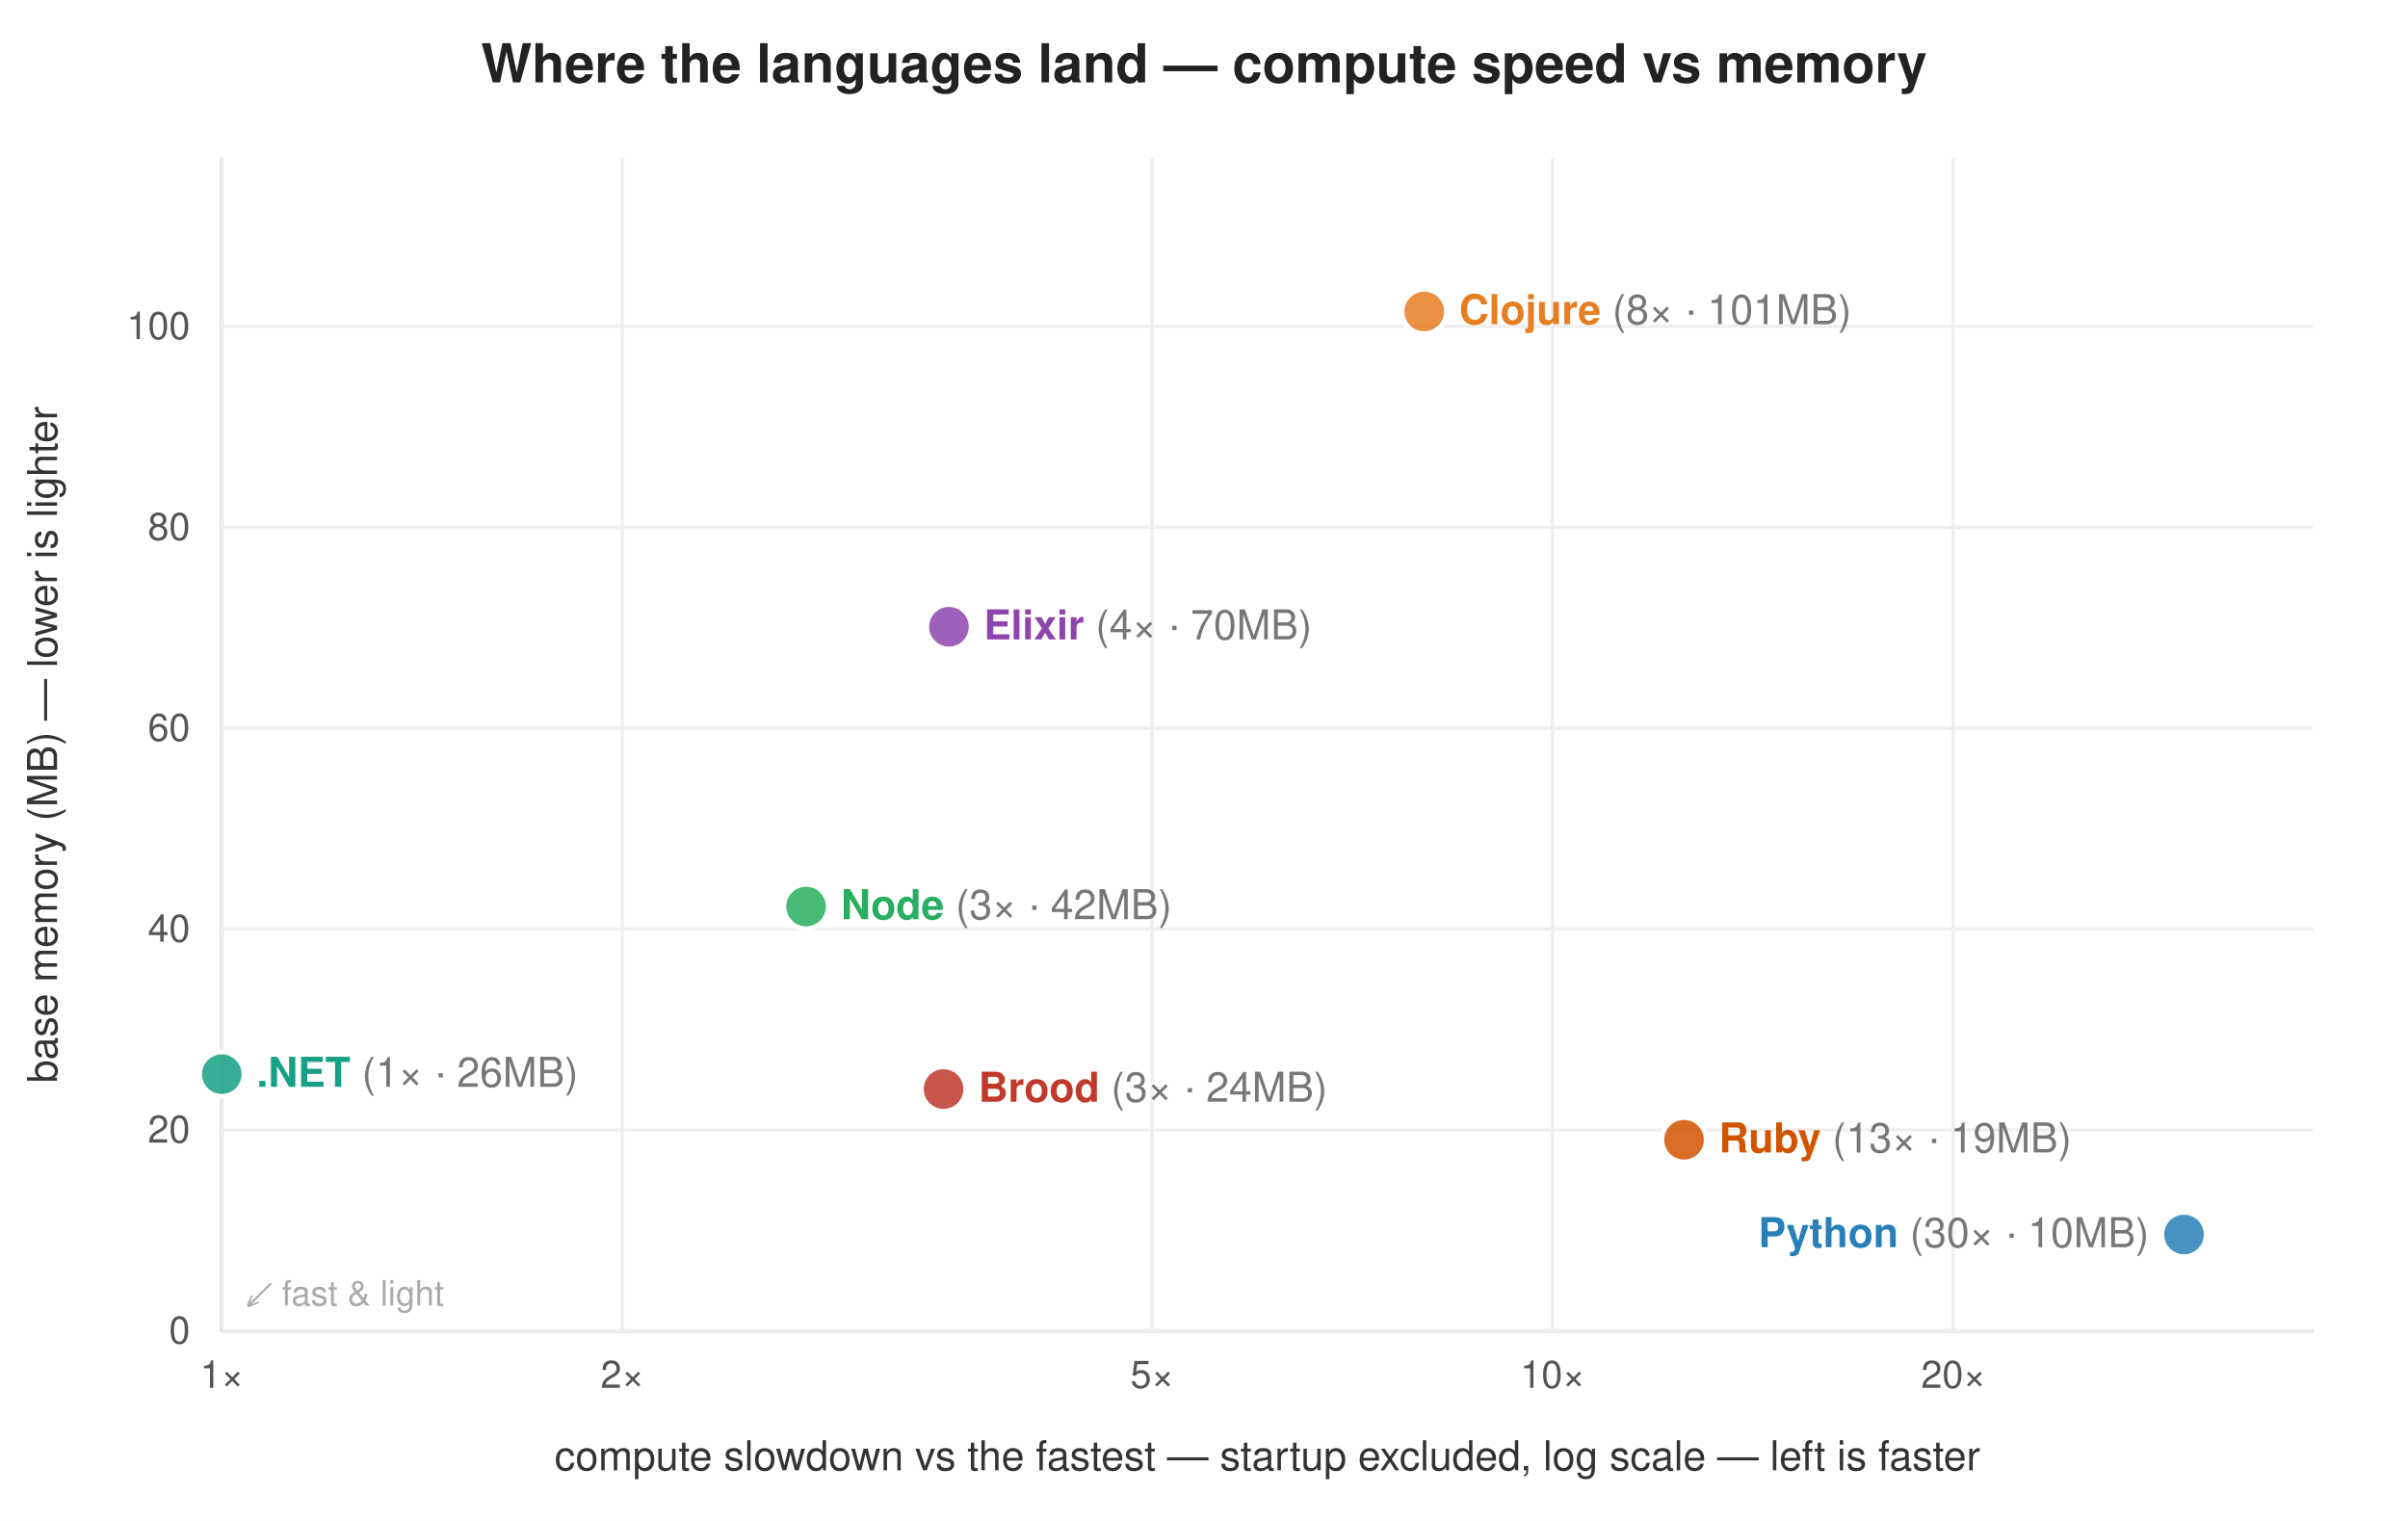
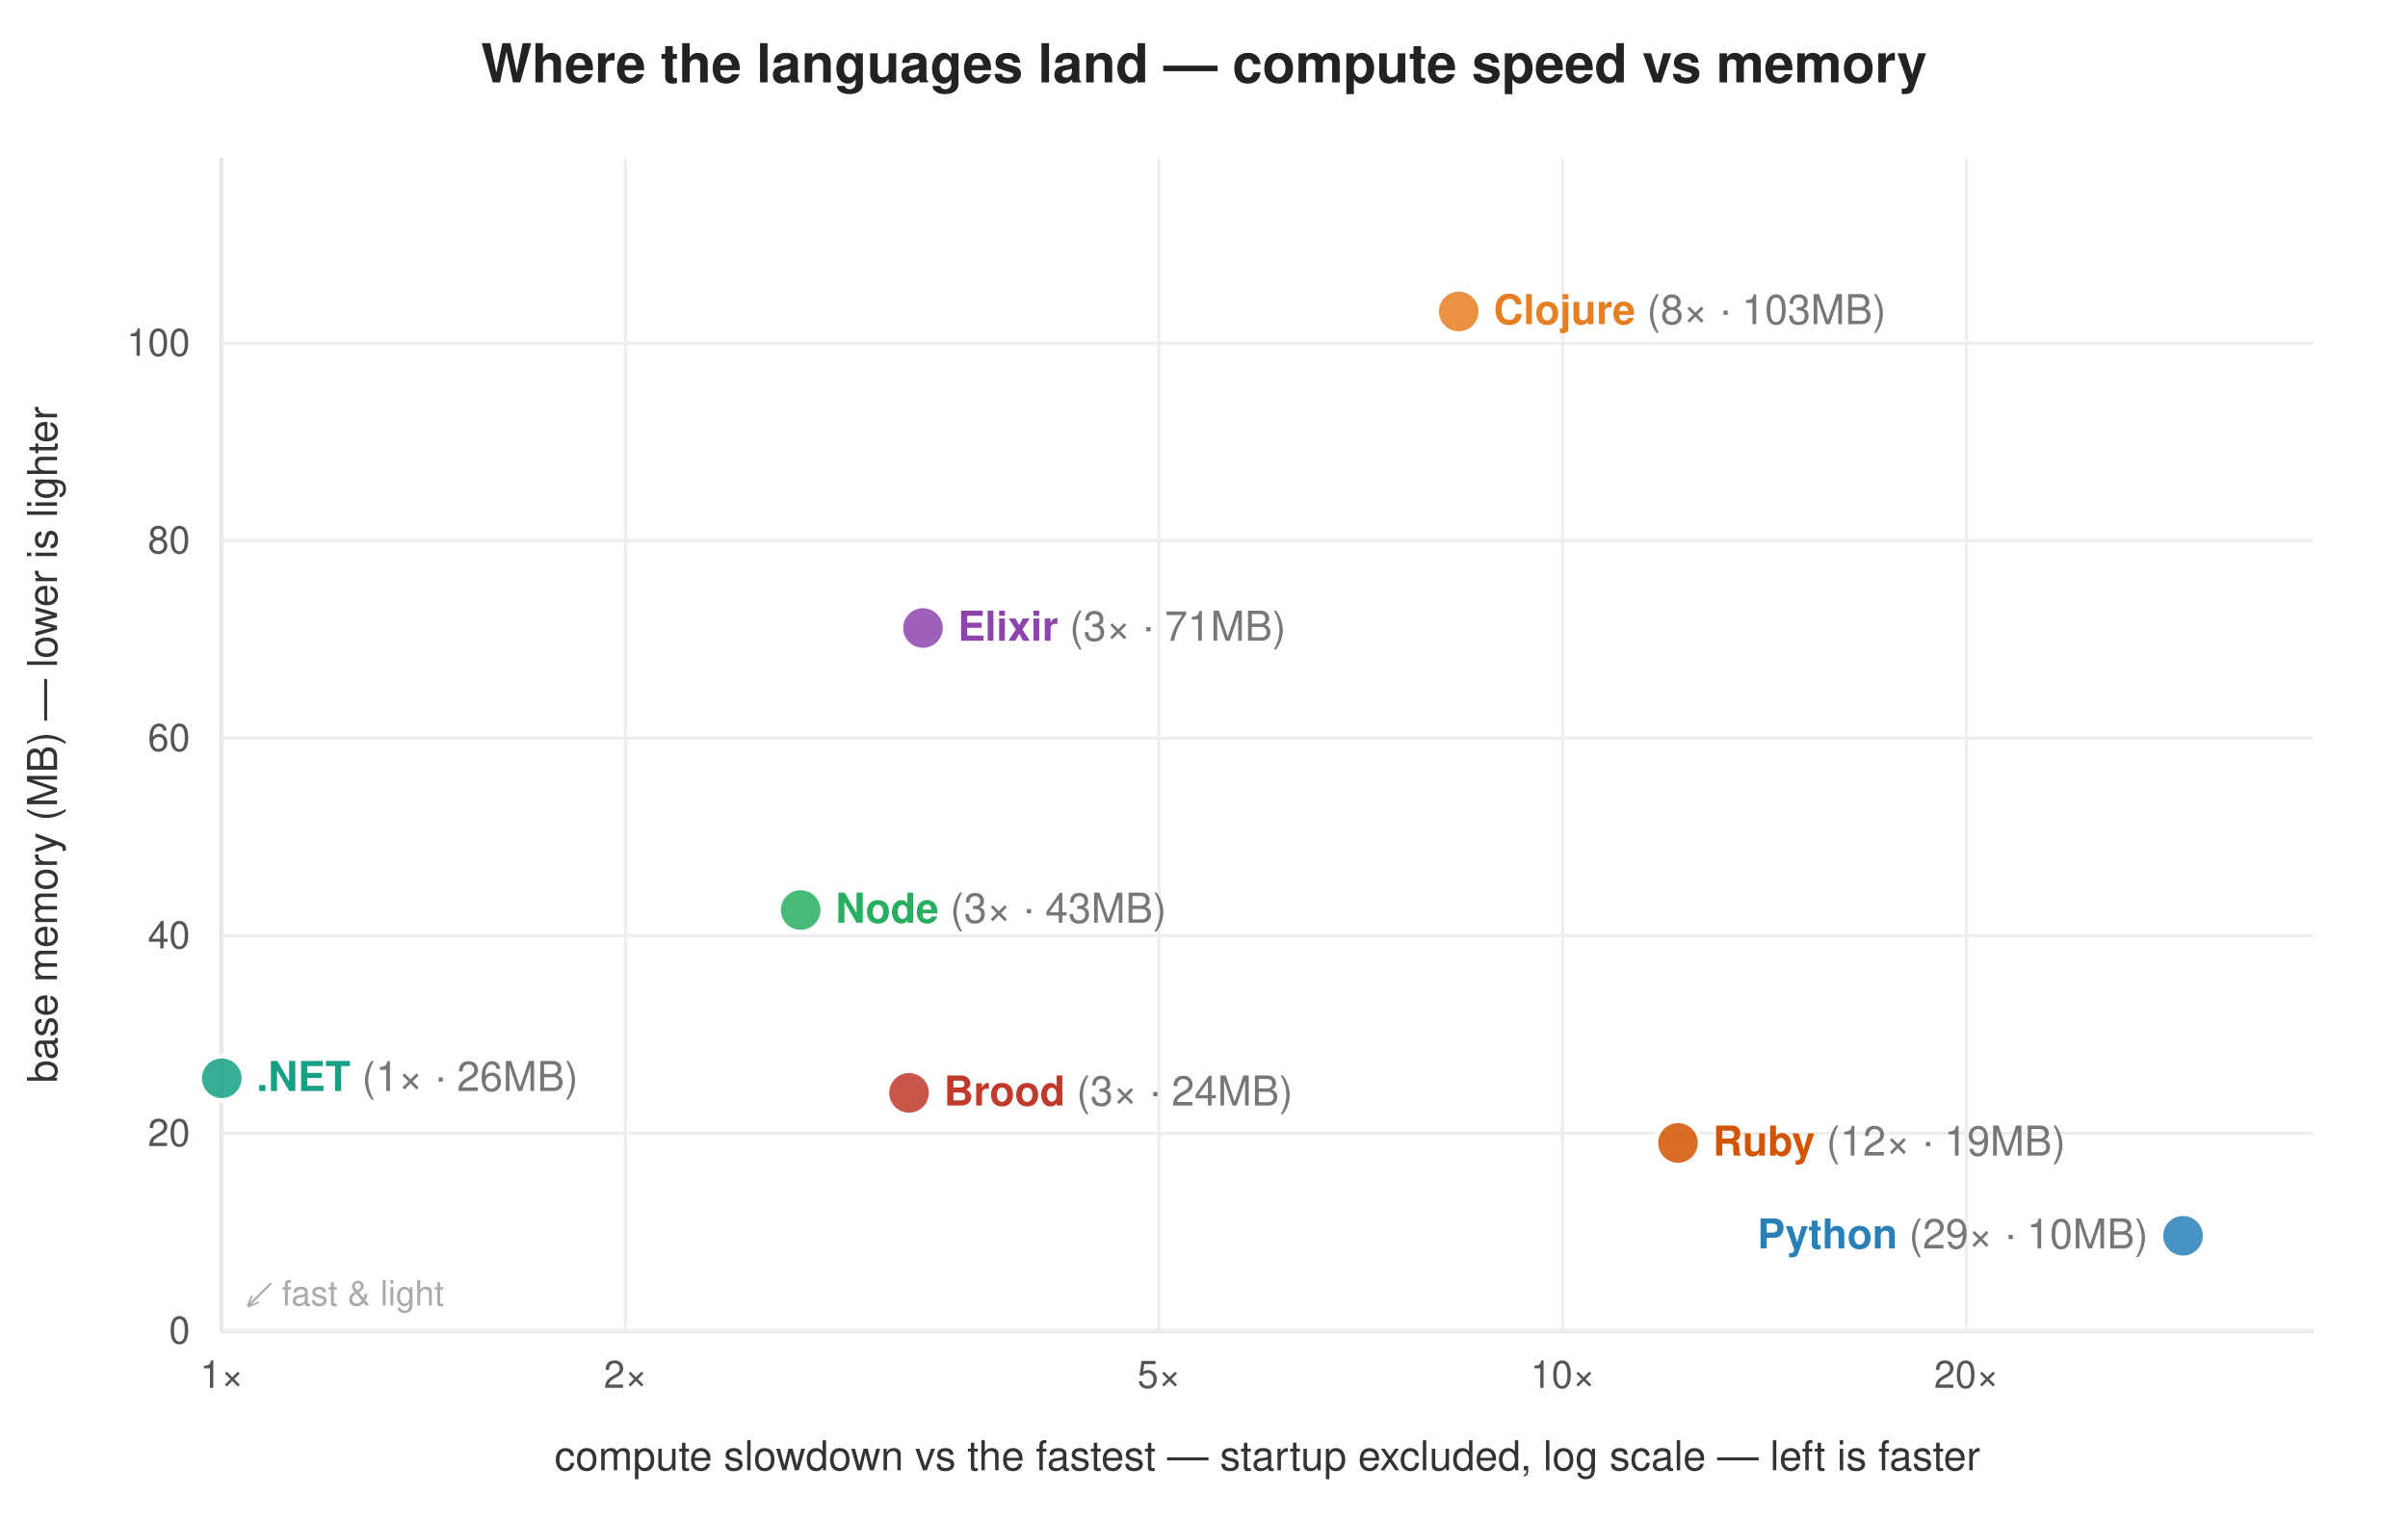
<svg xmlns="http://www.w3.org/2000/svg" width="760" height="480" viewBox="0 0 760 480" font-family="system-ui,Segoe UI,Helvetica,Arial,sans-serif">
  <rect width="760" height="480" fill="#ffffff" />
  <text x="380.0" y="26" text-anchor="middle" font-size="17" font-weight="700" fill="#222">Where the languages land — compute speed vs memory</text>
  <line x1="70" y1="420" x2="730" y2="420" stroke="#888" stroke-width="1" />
  <line x1="70" y1="50" x2="70" y2="420" stroke="#888" stroke-width="1" />
  <line x1="70.0" y1="50" x2="70.0" y2="420" stroke="#eee" stroke-width="1" />
  <text x="70.0" y="438" text-anchor="middle" font-size="12" fill="#555">1×</text>
-   <line x1="196.4" y1="50" x2="196.4" y2="420" stroke="#eee" stroke-width="1" />
-   <text x="196.4" y="438" text-anchor="middle" font-size="12" fill="#555">2×</text>
-   <line x1="363.6" y1="50" x2="363.6" y2="420" stroke="#eee" stroke-width="1" />
-   <text x="363.6" y="438" text-anchor="middle" font-size="12" fill="#555">5×</text>
-   <line x1="490.0" y1="50" x2="490.0" y2="420" stroke="#eee" stroke-width="1" />
-   <text x="490.0" y="438" text-anchor="middle" font-size="12" fill="#555">10×</text>
-   <line x1="616.5" y1="50" x2="616.5" y2="420" stroke="#eee" stroke-width="1" />
-   <text x="616.5" y="438" text-anchor="middle" font-size="12" fill="#555">20×</text>
+   <line x1="197.4" y1="50" x2="197.4" y2="420" stroke="#eee" stroke-width="1" />
+   <text x="197.4" y="438" text-anchor="middle" font-size="12" fill="#555">2×</text>
+   <line x1="365.8" y1="50" x2="365.8" y2="420" stroke="#eee" stroke-width="1" />
+   <text x="365.8" y="438" text-anchor="middle" font-size="12" fill="#555">5×</text>
+   <line x1="493.2" y1="50" x2="493.2" y2="420" stroke="#eee" stroke-width="1" />
+   <text x="493.2" y="438" text-anchor="middle" font-size="12" fill="#555">10×</text>
+   <line x1="620.6" y1="50" x2="620.6" y2="420" stroke="#eee" stroke-width="1" />
+   <text x="620.6" y="438" text-anchor="middle" font-size="12" fill="#555">20×</text>
  <line x1="70" y1="420.0" x2="730" y2="420.0" stroke="#eee" stroke-width="1" />
  <text x="60" y="424.0" text-anchor="end" font-size="12" fill="#555">0</text>
-   <line x1="70" y1="356.6" x2="730" y2="356.6" stroke="#eee" stroke-width="1" />
-   <text x="60" y="360.6" text-anchor="end" font-size="12" fill="#555">20</text>
-   <line x1="70" y1="293.2" x2="730" y2="293.2" stroke="#eee" stroke-width="1" />
-   <text x="60" y="297.2" text-anchor="end" font-size="12" fill="#555">40</text>
-   <line x1="70" y1="229.8" x2="730" y2="229.8" stroke="#eee" stroke-width="1" />
-   <text x="60" y="233.8" text-anchor="end" font-size="12" fill="#555">60</text>
-   <line x1="70" y1="166.4" x2="730" y2="166.4" stroke="#eee" stroke-width="1" />
-   <text x="60" y="170.4" text-anchor="end" font-size="12" fill="#555">80</text>
-   <line x1="70" y1="103.0" x2="730" y2="103.0" stroke="#eee" stroke-width="1" />
-   <text x="60" y="107.0" text-anchor="end" font-size="12" fill="#555">100</text>
+   <line x1="70" y1="357.7" x2="730" y2="357.7" stroke="#eee" stroke-width="1" />
+   <text x="60" y="361.7" text-anchor="end" font-size="12" fill="#555">20</text>
+   <line x1="70" y1="295.3" x2="730" y2="295.3" stroke="#eee" stroke-width="1" />
+   <text x="60" y="299.3" text-anchor="end" font-size="12" fill="#555">40</text>
+   <line x1="70" y1="233.0" x2="730" y2="233.0" stroke="#eee" stroke-width="1" />
+   <text x="60" y="237.0" text-anchor="end" font-size="12" fill="#555">60</text>
+   <line x1="70" y1="170.6" x2="730" y2="170.6" stroke="#eee" stroke-width="1" />
+   <text x="60" y="174.6" text-anchor="end" font-size="12" fill="#555">80</text>
+   <line x1="70" y1="108.3" x2="730" y2="108.3" stroke="#eee" stroke-width="1" />
+   <text x="60" y="112.3" text-anchor="end" font-size="12" fill="#555">100</text>
  <text x="400.0" y="464" text-anchor="middle" font-size="13" fill="#333">compute slowdown vs the fastest — startup excluded, log scale — left is faster</text>
  <text x="18" y="235.0" text-anchor="middle" font-size="13" fill="#333" transform="rotate(-90 18 235.0)">base memory (MB) — lower is lighter</text>
  <text x="78" y="412" font-size="11" fill="#aaa">↙ fast &amp; light</text>
-   <circle cx="689.3" cy="389.6" r="7" fill="#2980b9" fill-opacity="0.85" stroke="#fff" stroke-width="1.5" />
-   <text x="678.3" y="393.6" text-anchor="end" font-size="13" font-weight="600" fill="#2980b9">Python <tspan font-weight="400" fill="#777">(30× · 10MB)</tspan>
+   <circle cx="689.0" cy="390.0" r="7" fill="#2980b9" fill-opacity="0.85" stroke="#fff" stroke-width="1.5" />
+   <text x="678.0" y="394.0" text-anchor="end" font-size="13" font-weight="600" fill="#2980b9">Python <tspan font-weight="400" fill="#777">(29× · 10MB)</tspan>
  </text>
-   <circle cx="531.5" cy="359.7" r="7" fill="#d35400" fill-opacity="0.85" stroke="#fff" stroke-width="1.5" />
-   <text x="542.5" y="363.7" text-anchor="start" font-size="13" font-weight="600" fill="#d35400">Ruby <tspan font-weight="400" fill="#777">(13× · 19MB)</tspan>
+   <circle cx="529.6" cy="360.7" r="7" fill="#d35400" fill-opacity="0.85" stroke="#fff" stroke-width="1.5" />
+   <text x="540.6" y="364.7" text-anchor="start" font-size="13" font-weight="600" fill="#d35400">Ruby <tspan font-weight="400" fill="#777">(12× · 19MB)</tspan>
  </text>
-   <circle cx="297.8" cy="343.7" r="7" fill="#c0392b" fill-opacity="0.85" stroke="#fff" stroke-width="1.5" />
-   <text x="308.8" y="347.7" text-anchor="start" font-size="13" font-weight="600" fill="#c0392b">Brood <tspan font-weight="400" fill="#777">(3× · 24MB)</tspan>
+   <circle cx="286.9" cy="344.9" r="7" fill="#c0392b" fill-opacity="0.85" stroke="#fff" stroke-width="1.5" />
+   <text x="297.9" y="348.9" text-anchor="start" font-size="13" font-weight="600" fill="#c0392b">Brood <tspan font-weight="400" fill="#777">(3× · 24MB)</tspan>
  </text>
-   <circle cx="70.0" cy="339.0" r="7" fill="#16a085" fill-opacity="0.85" stroke="#fff" stroke-width="1.5" />
-   <text x="81.0" y="343.0" text-anchor="start" font-size="13" font-weight="600" fill="#16a085">.NET <tspan font-weight="400" fill="#777">(1× · 26MB)</tspan>
+   <circle cx="70.0" cy="340.3" r="7" fill="#16a085" fill-opacity="0.85" stroke="#fff" stroke-width="1.5" />
+   <text x="81.0" y="344.3" text-anchor="start" font-size="13" font-weight="600" fill="#16a085">.NET <tspan font-weight="400" fill="#777">(1× · 26MB)</tspan>
  </text>
-   <circle cx="254.4" cy="286.1" r="7" fill="#27ae60" fill-opacity="0.85" stroke="#fff" stroke-width="1.5" />
-   <text x="265.4" y="290.1" text-anchor="start" font-size="13" font-weight="600" fill="#27ae60">Node <tspan font-weight="400" fill="#777">(3× · 42MB)</tspan>
+   <circle cx="252.7" cy="287.2" r="7" fill="#27ae60" fill-opacity="0.85" stroke="#fff" stroke-width="1.5" />
+   <text x="263.7" y="291.2" text-anchor="start" font-size="13" font-weight="600" fill="#27ae60">Node <tspan font-weight="400" fill="#777">(3× · 43MB)</tspan>
  </text>
-   <circle cx="299.5" cy="197.8" r="7" fill="#8e44ad" fill-opacity="0.85" stroke="#fff" stroke-width="1.5" />
-   <text x="310.5" y="201.8" text-anchor="start" font-size="13" font-weight="600" fill="#8e44ad">Elixir <tspan font-weight="400" fill="#777">(4× · 70MB)</tspan>
+   <circle cx="291.3" cy="198.2" r="7" fill="#8e44ad" fill-opacity="0.85" stroke="#fff" stroke-width="1.5" />
+   <text x="302.3" y="202.2" text-anchor="start" font-size="13" font-weight="600" fill="#8e44ad">Elixir <tspan font-weight="400" fill="#777">(3× · 71MB)</tspan>
  </text>
-   <circle cx="449.5" cy="98.3" r="7" fill="#e67e22" fill-opacity="0.85" stroke="#fff" stroke-width="1.5" />
-   <text x="460.5" y="102.3" text-anchor="start" font-size="13" font-weight="600" fill="#e67e22">Clojure <tspan font-weight="400" fill="#777">(8× · 101MB)</tspan>
+   <circle cx="460.4" cy="98.3" r="7" fill="#e67e22" fill-opacity="0.85" stroke="#fff" stroke-width="1.5" />
+   <text x="471.4" y="102.3" text-anchor="start" font-size="13" font-weight="600" fill="#e67e22">Clojure <tspan font-weight="400" fill="#777">(8× · 103MB)</tspan>
  </text>
</svg>
